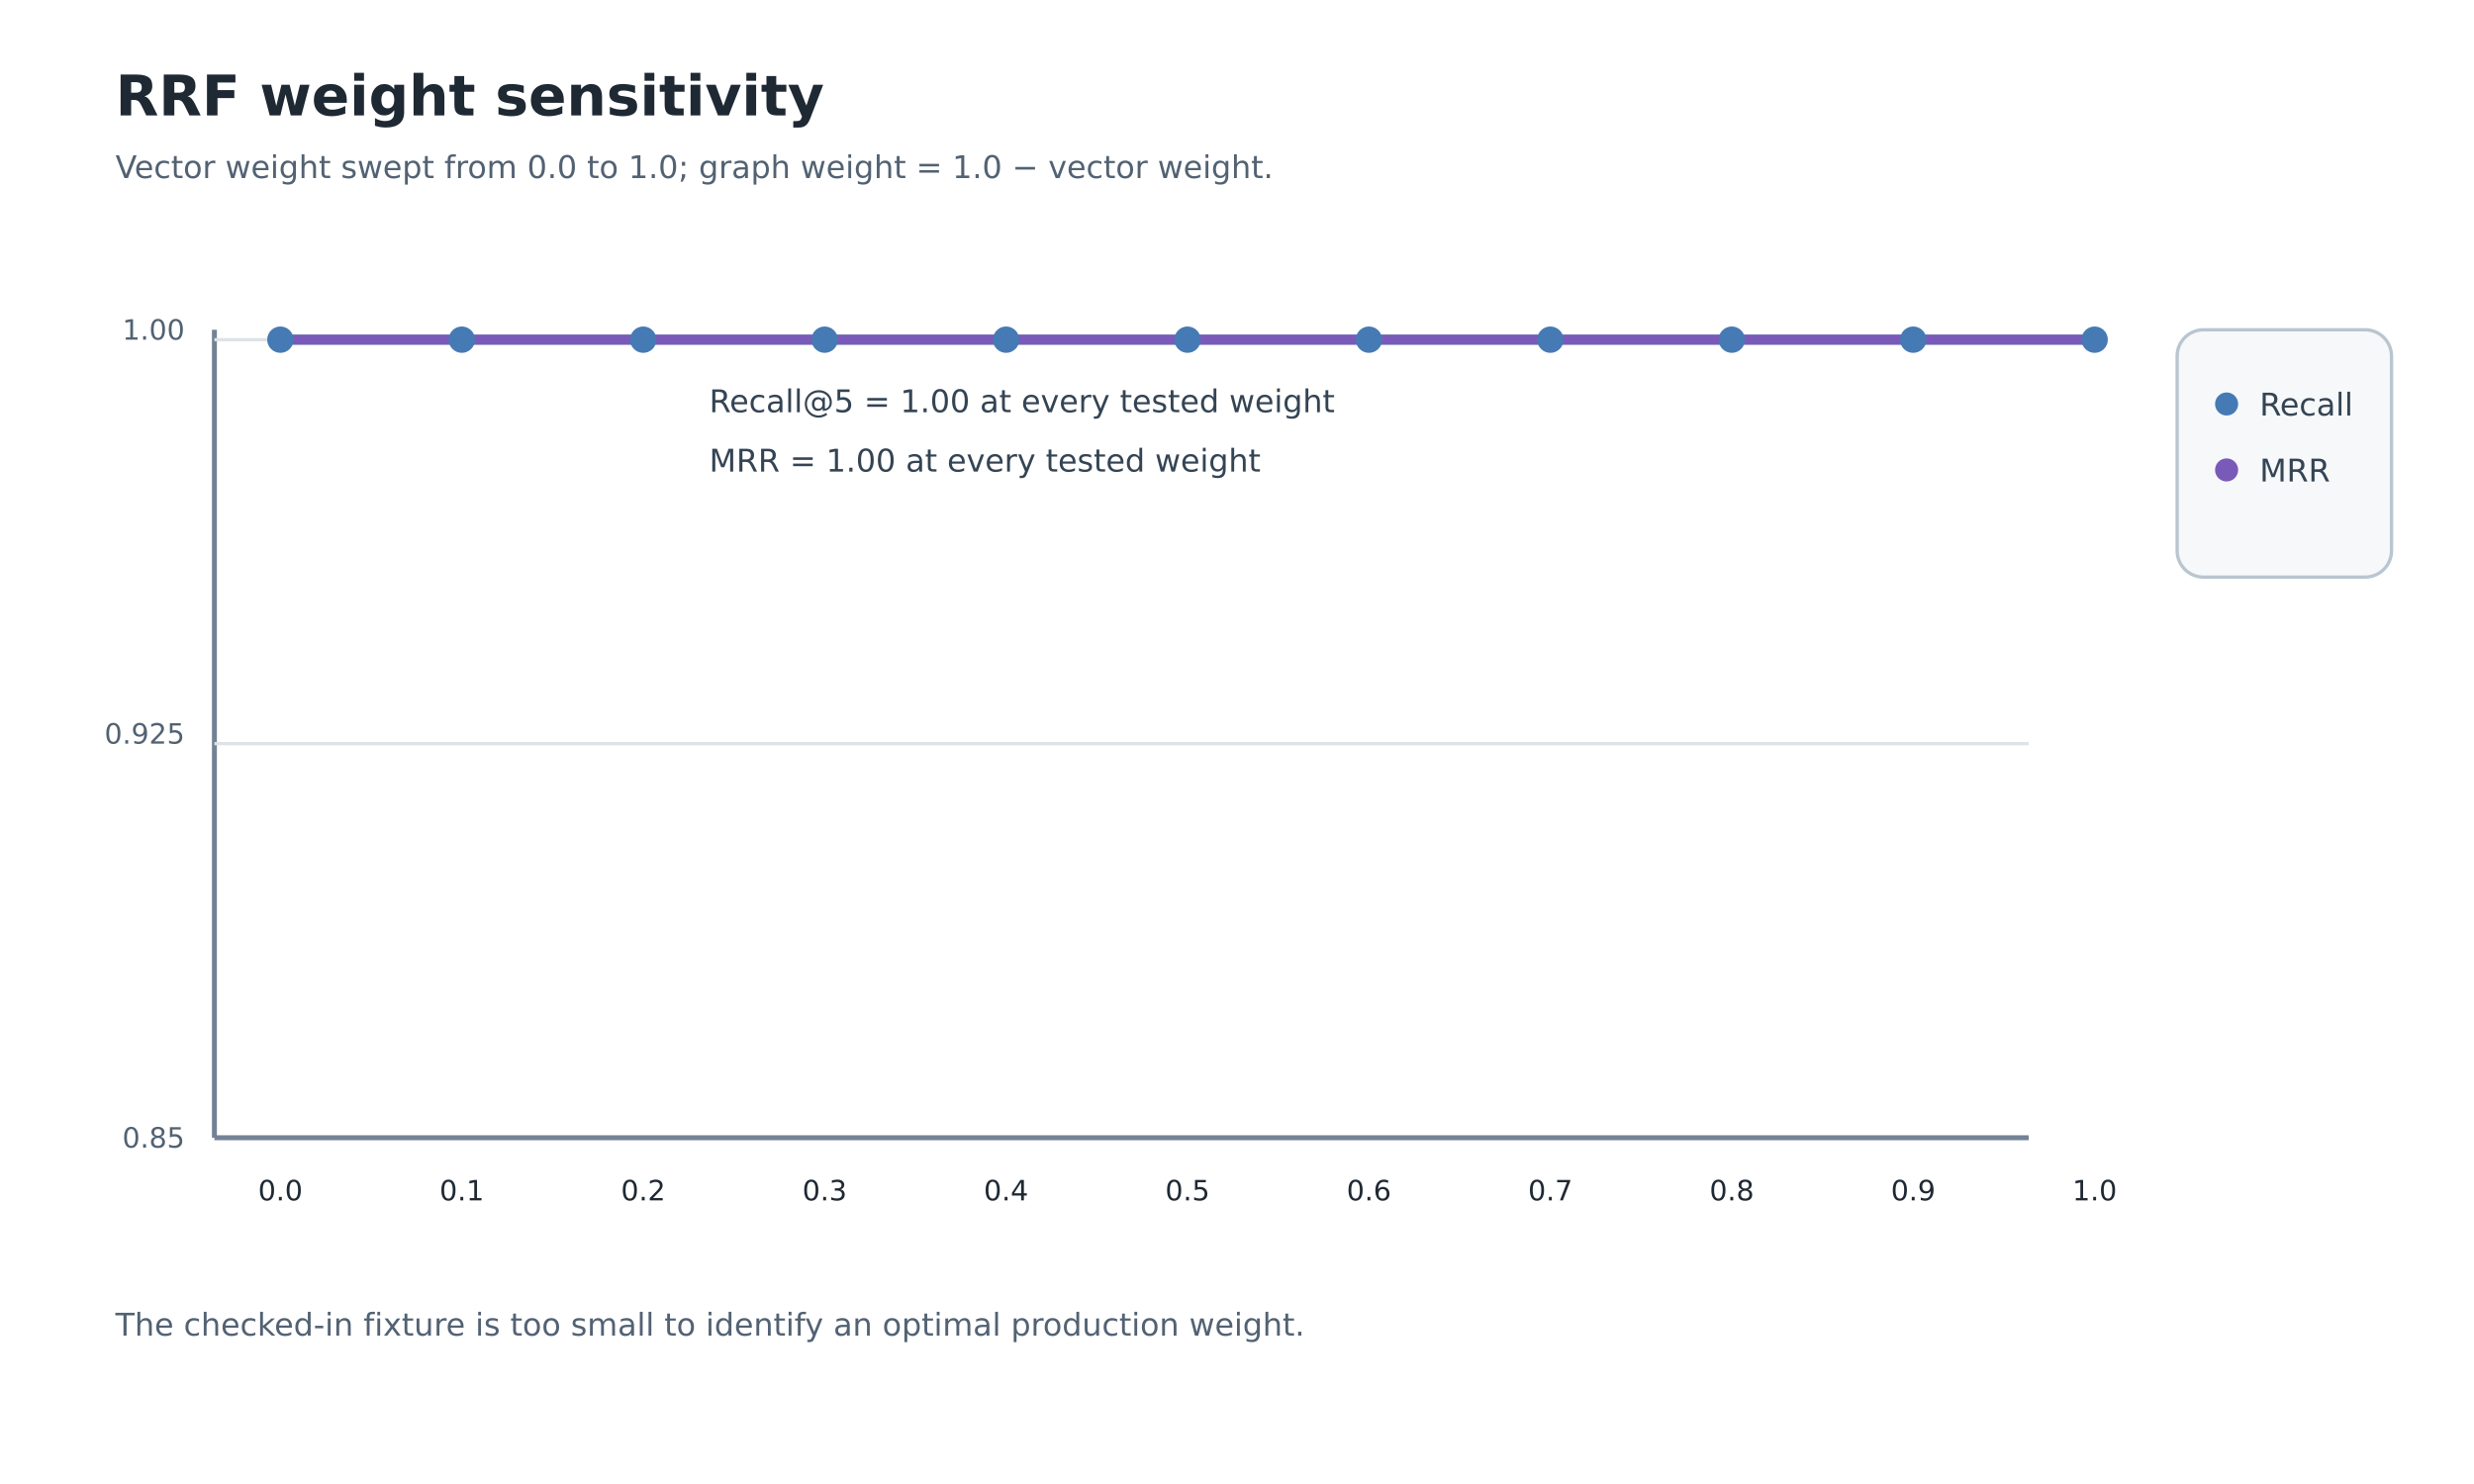
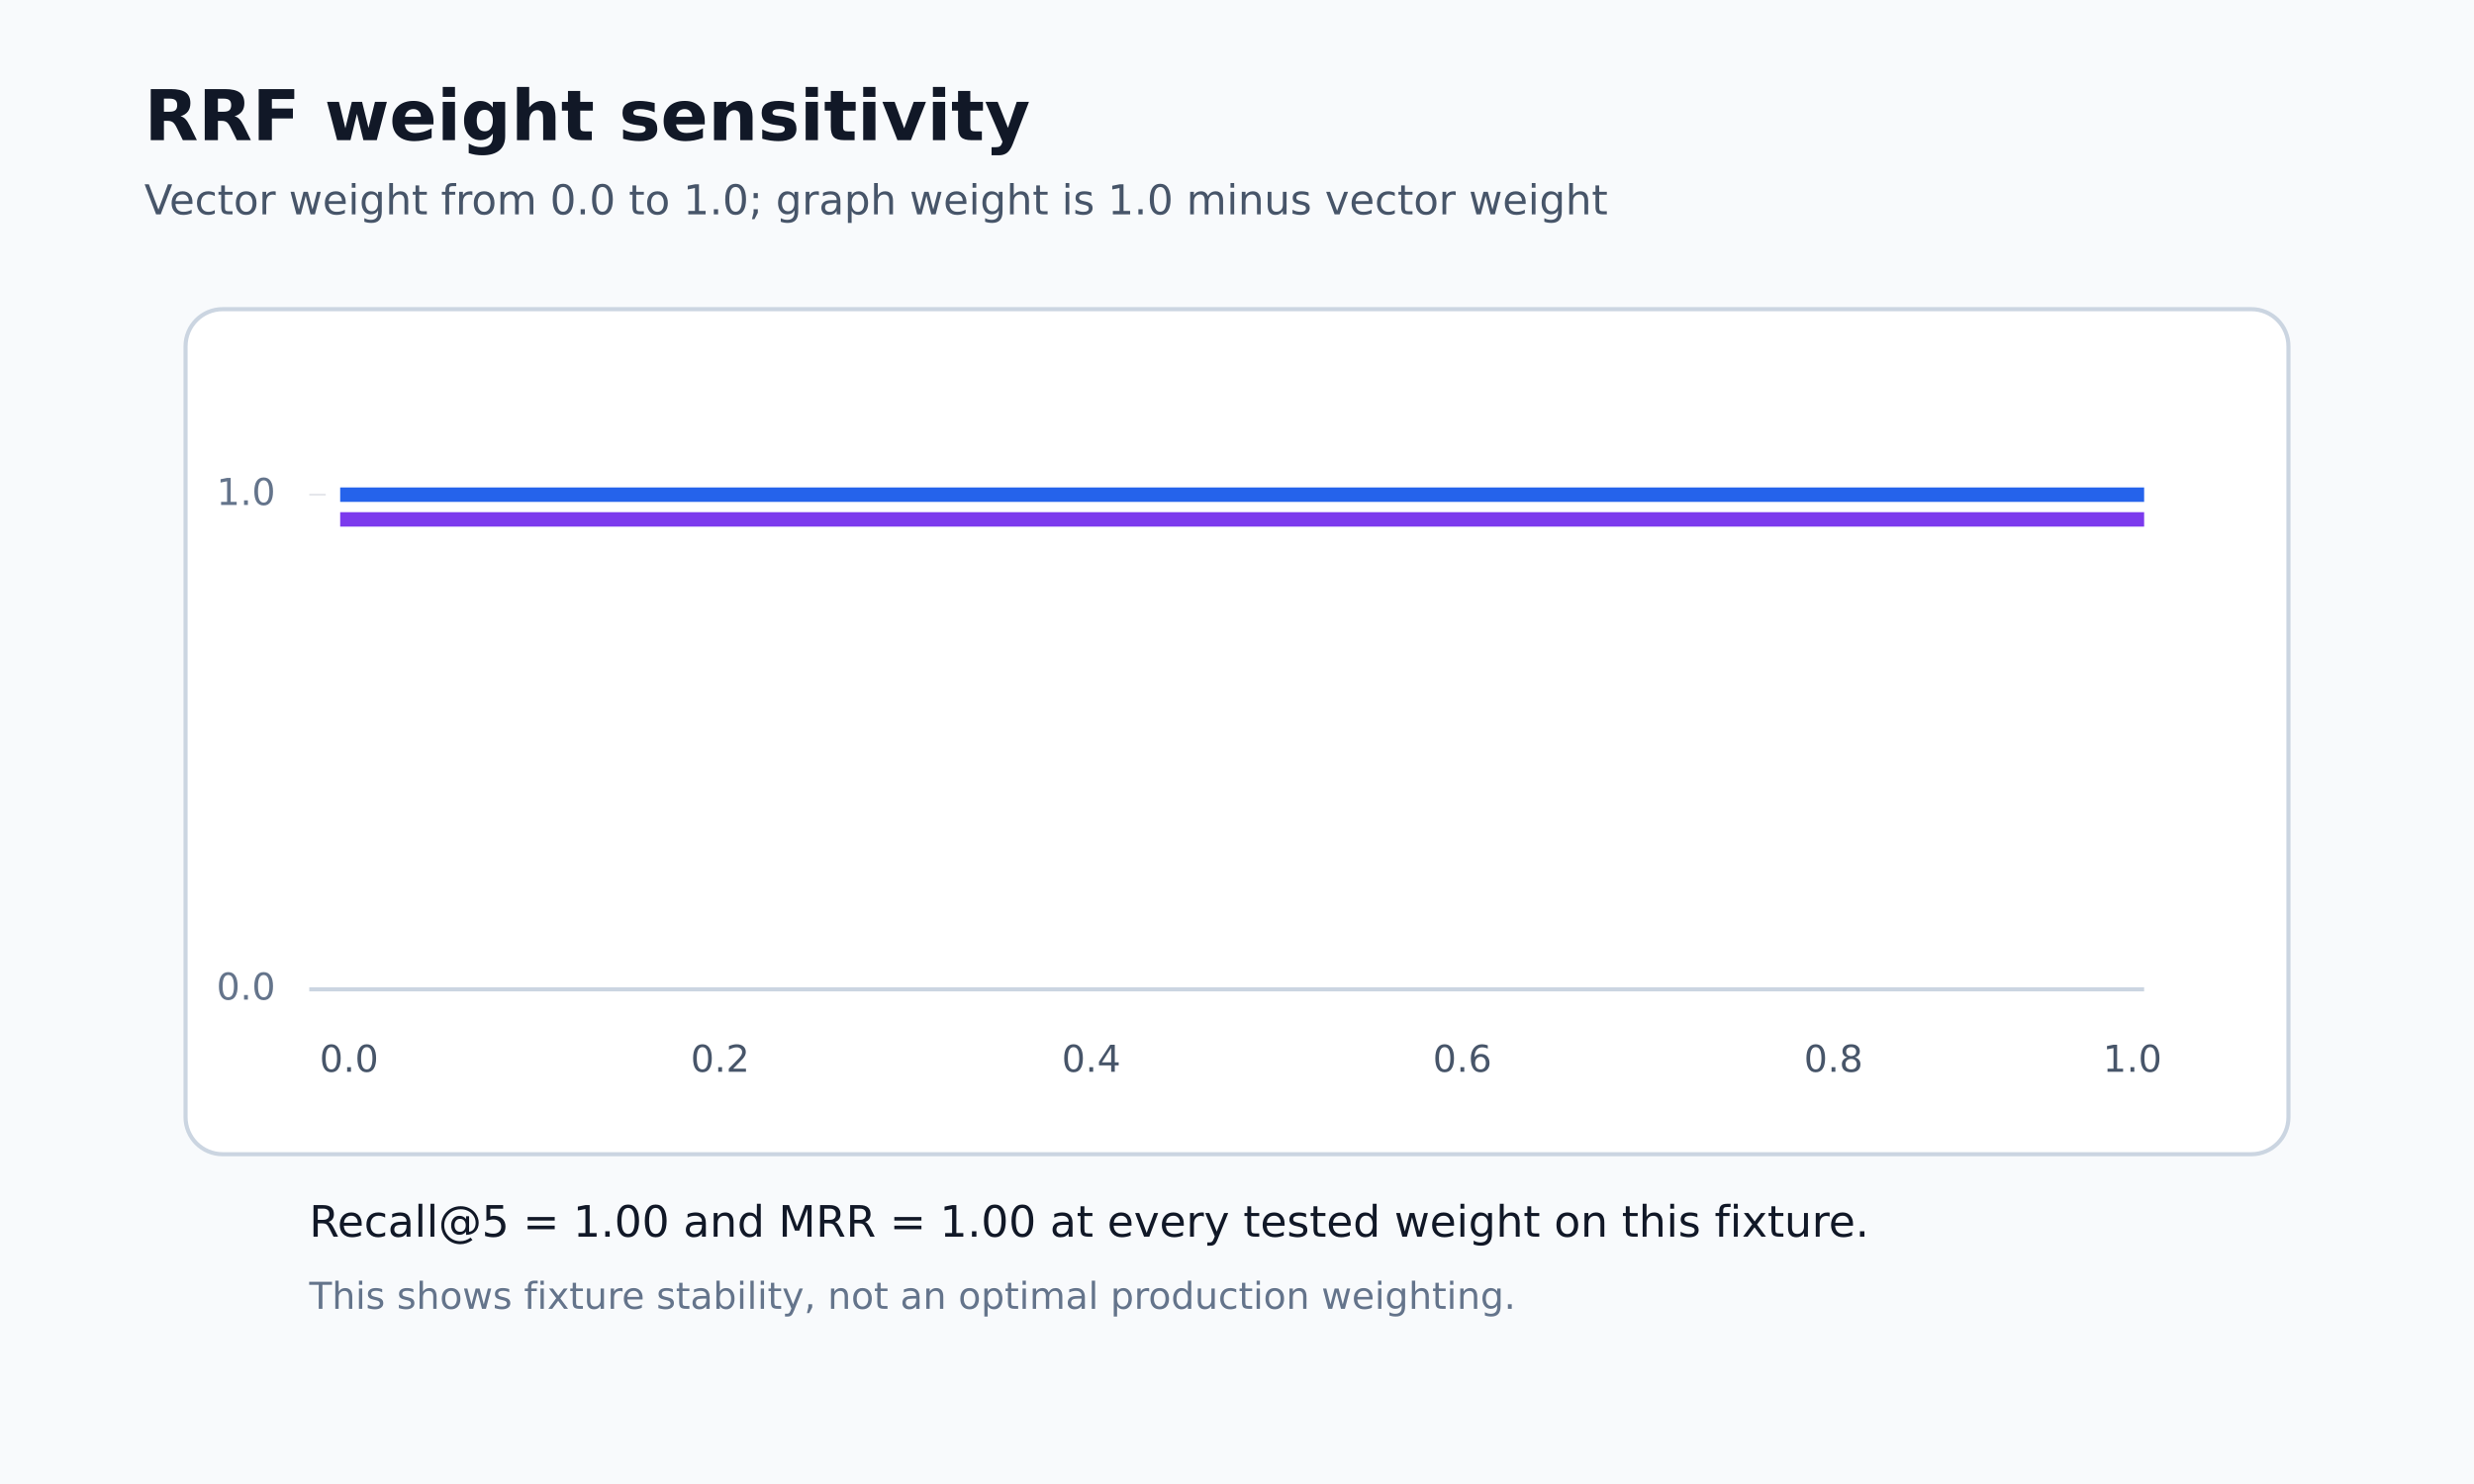
- <svg xmlns="http://www.w3.org/2000/svg" width="1500" height="900" viewBox="0 0 1500 900">
-   <rect width="1500" height="900" fill="#ffffff" />
-   <style>text{font-family:DejaVu Sans,Arial,sans-serif;fill:#1f2933}.title{font-size:34px;font-weight:700}.sub{font-size:19px;fill:#526273}.axis{font-size:17px;fill:#526273}.line1{stroke:#467ab4;stroke-width:6;fill:none}.line2{stroke:#7a5ab8;stroke-width:6;fill:none}.dot1{fill:#467ab4}.dot2{fill:#7a5ab8}.note{font-size:19px;fill:#344454}.box{fill:#f6f8fa;stroke:#b9c5d0;stroke-width:2}</style>
-   <text x="70" y="70" class="title">RRF weight sensitivity</text>
-   <text x="70" y="108" class="sub">Vector weight swept from 0.0 to 1.0; graph weight = 1.0 − vector weight.</text>
-   <line x1="130" y1="690" x2="1230" y2="690" stroke="#738294" stroke-width="3" />
-   <line x1="130" y1="200" x2="130" y2="690" stroke="#738294" stroke-width="3" />
-   <text x="112" y="696" text-anchor="end" class="axis">0.85</text>
-   <text x="112" y="451" text-anchor="end" class="axis">0.925</text>
-   <text x="112" y="206" text-anchor="end" class="axis">1.00</text>
-   <line x1="130" y1="451" x2="1230" y2="451" stroke="#dde3e8" stroke-width="2" />
-   <line x1="130" y1="206" x2="1230" y2="206" stroke="#dde3e8" stroke-width="2" />
-   <path d="M170 206 L280 206 L390 206 L500 206 L610 206 L720 206 L830 206 L940 206 L1050 206 L1160 206 L1270 206" class="line1" />
-   <path d="M170 206 L280 206 L390 206 L500 206 L610 206 L720 206 L830 206 L940 206 L1050 206 L1160 206 L1270 206" class="line2" />
-   <g class="axis">
-     <text x="170" y="728" text-anchor="middle">0.0</text>
-     <text x="280" y="728" text-anchor="middle">0.1</text>
-     <text x="390" y="728" text-anchor="middle">0.2</text>
-     <text x="500" y="728" text-anchor="middle">0.3</text>
-     <text x="610" y="728" text-anchor="middle">0.4</text>
-     <text x="720" y="728" text-anchor="middle">0.5</text>
-     <text x="830" y="728" text-anchor="middle">0.6</text>
-     <text x="940" y="728" text-anchor="middle">0.7</text>
-     <text x="1050" y="728" text-anchor="middle">0.8</text>
-     <text x="1160" y="728" text-anchor="middle">0.9</text>
-     <text x="1270" y="728" text-anchor="middle">1.0</text>
+ <svg xmlns="http://www.w3.org/2000/svg" width="1200" height="720" viewBox="0 0 1200 720">
+   <rect width="1200" height="720" fill="#F8FAFC" />
+   <text x="70" y="68" fill="#111827" font-family="DejaVu Sans, Arial, sans-serif" font-size="34" font-weight="700">RRF weight sensitivity</text>
+   <text x="70" y="104" fill="#475569" font-family="DejaVu Sans, Arial, sans-serif" font-size="20">Vector weight from 0.0 to 1.0; graph weight is 1.0 minus vector weight</text>
+   <rect x="90" y="150" width="1020" height="410" rx="18" fill="#FFFFFF" stroke="#CBD5E1" stroke-width="2" />
+   <line x1="150" y1="480" x2="1040" y2="480" stroke="#CBD5E1" stroke-width="2" />
+   <line x1="150" y1="240" x2="1040" y2="240" stroke="#E5E7EB" stroke-dasharray="8 8" />
+   <text x="105" y="245" fill="#64748B" font-family="DejaVu Sans, Arial, sans-serif" font-size="18">1.0</text>
+   <text x="105" y="485" fill="#64748B" font-family="DejaVu Sans, Arial, sans-serif" font-size="18">0.0</text>
+   <polyline points="165,240 255,240 345,240 435,240 525,240 615,240 705,240 795,240 885,240 975,240 1040,240" fill="none" stroke="#2563EB" stroke-width="7" />
+   <polyline points="165,252 255,252 345,252 435,252 525,252 615,252 705,252 795,252 885,252 975,252 1040,252" fill="none" stroke="#7C3AED" stroke-width="7" />
+   <g fill="#475569" font-family="DejaVu Sans, Arial, sans-serif" font-size="18">
+     <text x="155" y="520">0.0</text>
+     <text x="335" y="520">0.2</text>
+     <text x="515" y="520">0.4</text>
+     <text x="695" y="520">0.6</text>
+     <text x="875" y="520">0.8</text>
+     <text x="1020" y="520">1.0</text>
  </g>
-   <g class="dot1">
-     <circle cx="170" cy="206" r="8" />
-     <circle cx="280" cy="206" r="8" />
-     <circle cx="390" cy="206" r="8" />
-     <circle cx="500" cy="206" r="8" />
-     <circle cx="610" cy="206" r="8" />
-     <circle cx="720" cy="206" r="8" />
-     <circle cx="830" cy="206" r="8" />
-     <circle cx="940" cy="206" r="8" />
-     <circle cx="1050" cy="206" r="8" />
-     <circle cx="1160" cy="206" r="8" />
-     <circle cx="1270" cy="206" r="8" />
-   </g>
-   <text x="430" y="250" class="note">Recall@5 = 1.00 at every tested weight</text>
-   <text x="430" y="286" class="note">MRR = 1.00 at every tested weight</text>
-   <rect x="1320" y="200" width="130" height="150" rx="16" class="box" />
-   <circle cx="1350" cy="245" r="7" class="dot1" />
-   <text x="1370" y="252" class="note">Recall</text>
-   <circle cx="1350" cy="285" r="7" class="dot2" />
-   <text x="1370" y="292" class="note">MRR</text>
-   <text x="70" y="810" class="sub">The checked-in fixture is too small to identify an optimal production weight.</text>
+   <text x="150" y="600" fill="#111827" font-family="DejaVu Sans, Arial, sans-serif" font-size="21">Recall@5 = 1.00 and MRR = 1.00 at every tested weight on this fixture.</text>
+   <text x="150" y="635" fill="#64748B" font-family="DejaVu Sans, Arial, sans-serif" font-size="18">This shows fixture stability, not an optimal production weighting.</text>
</svg>
